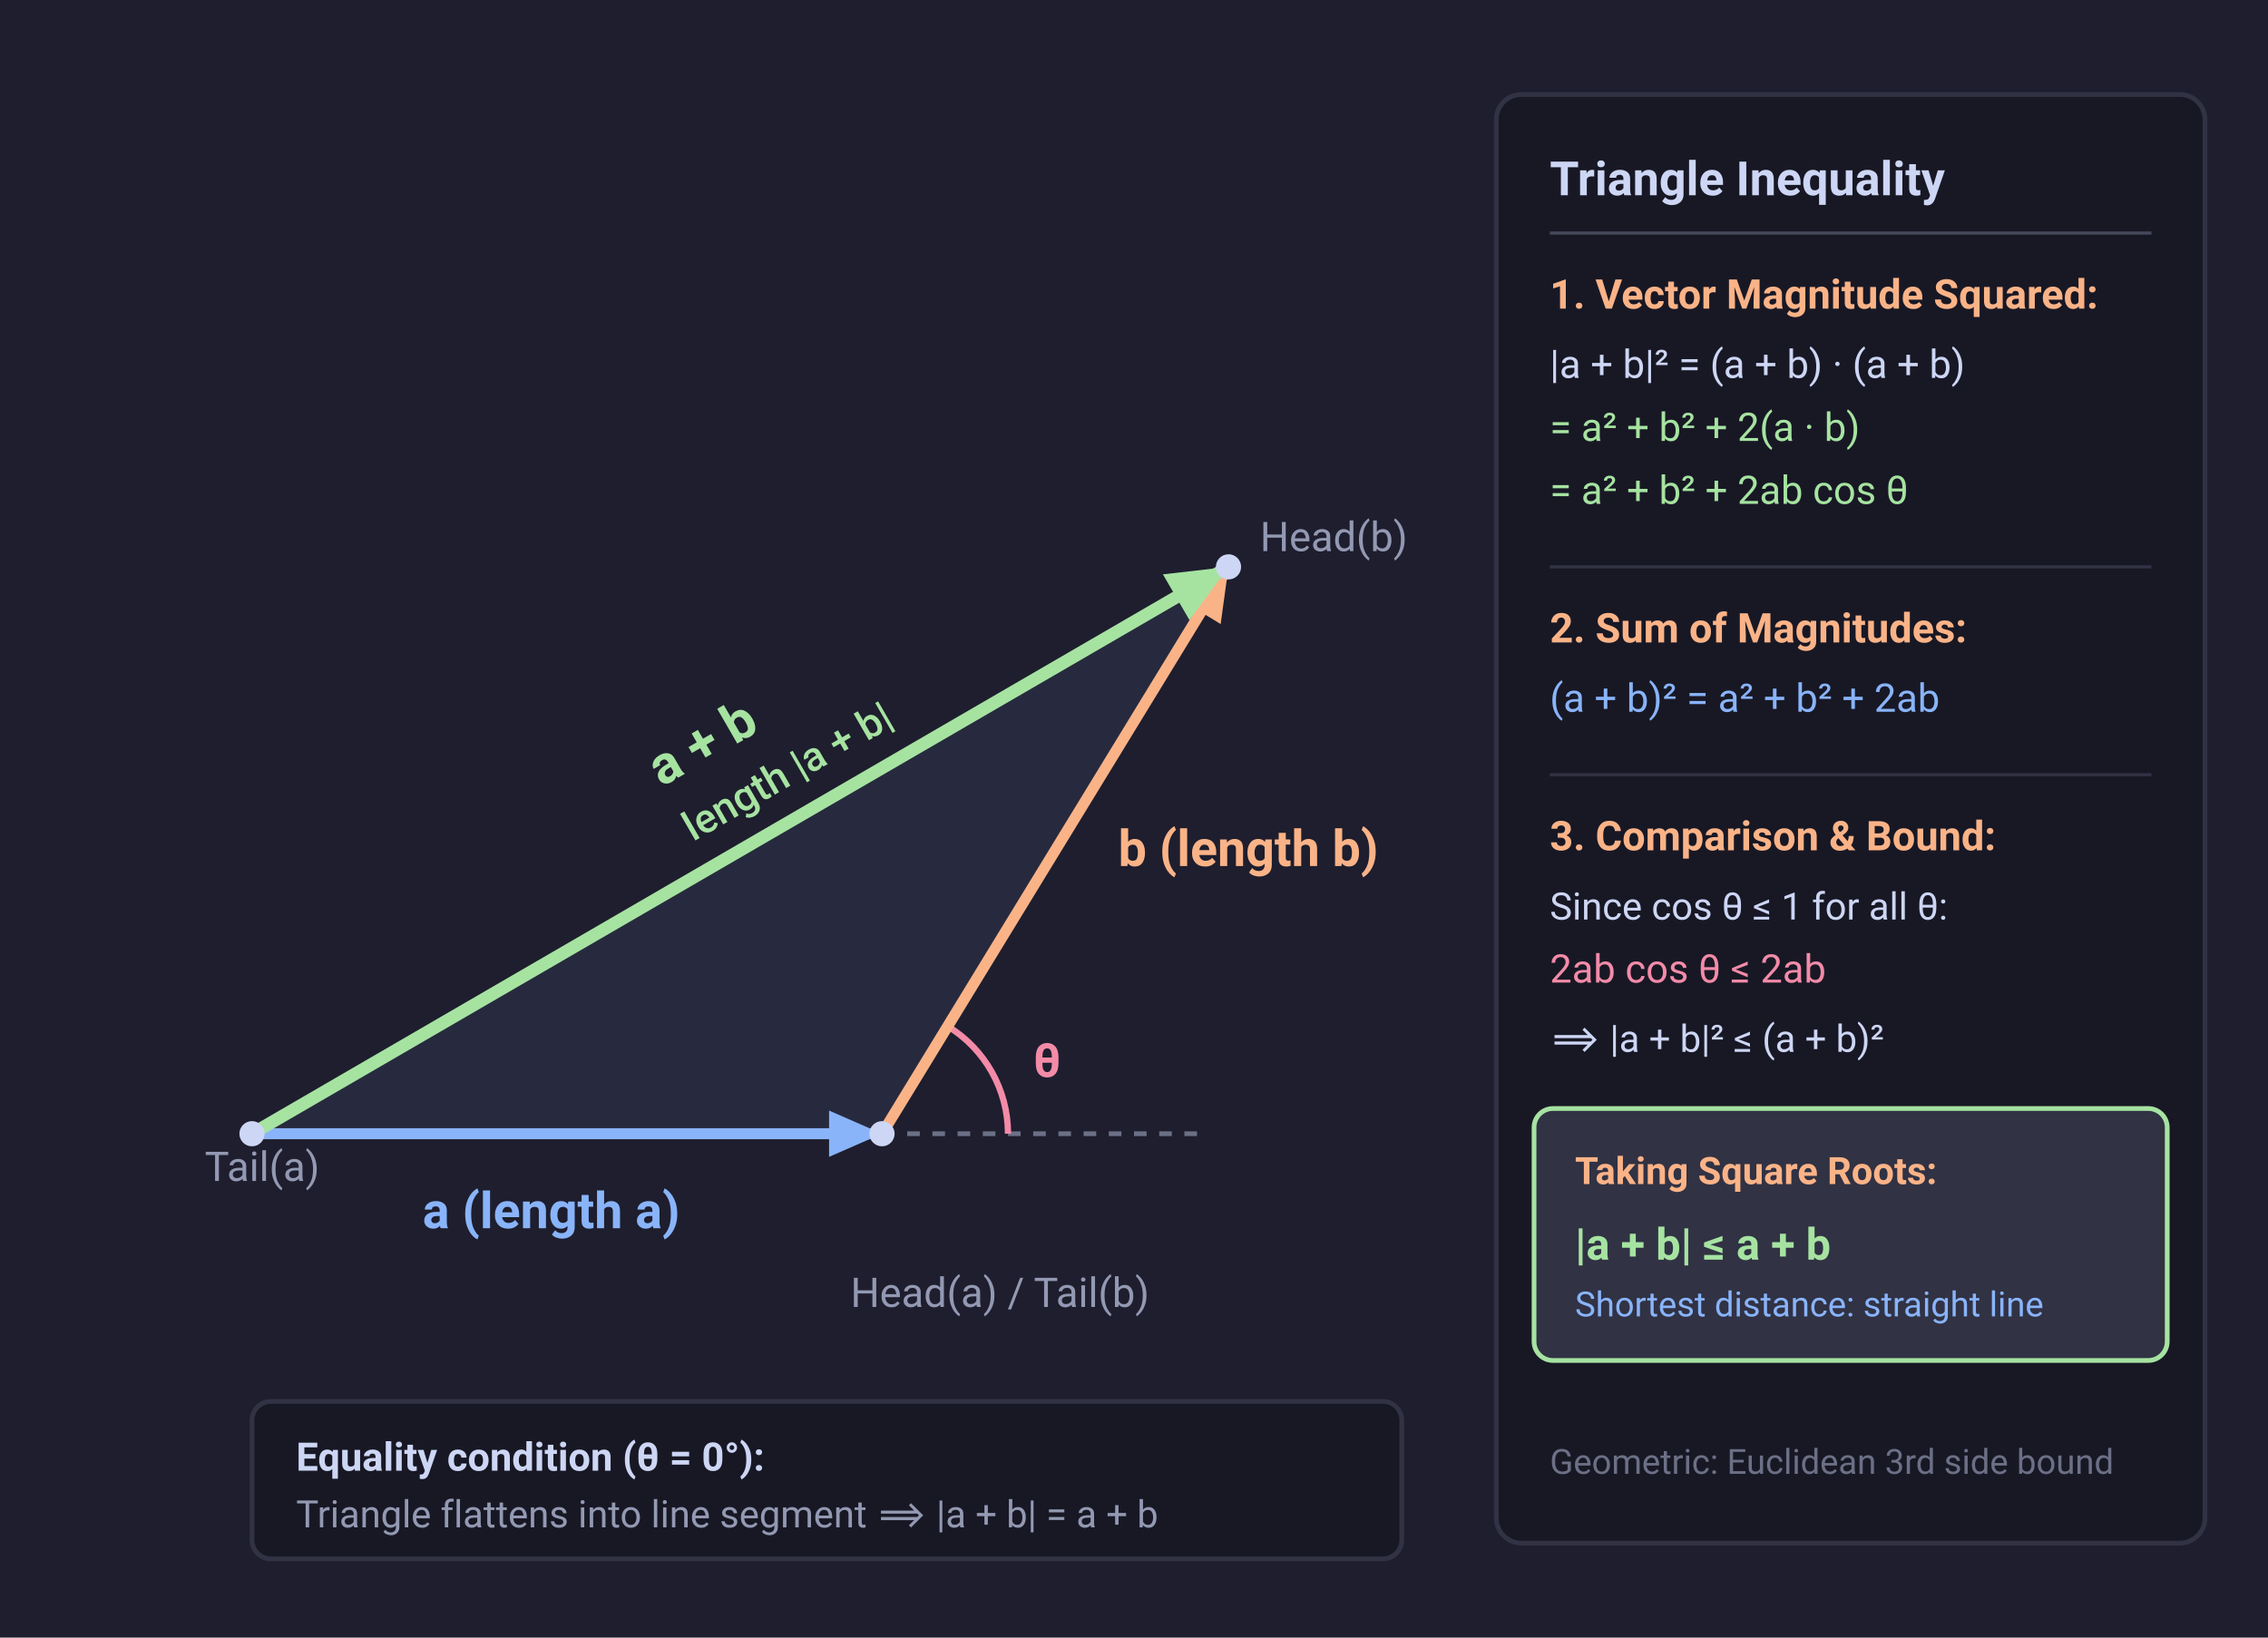
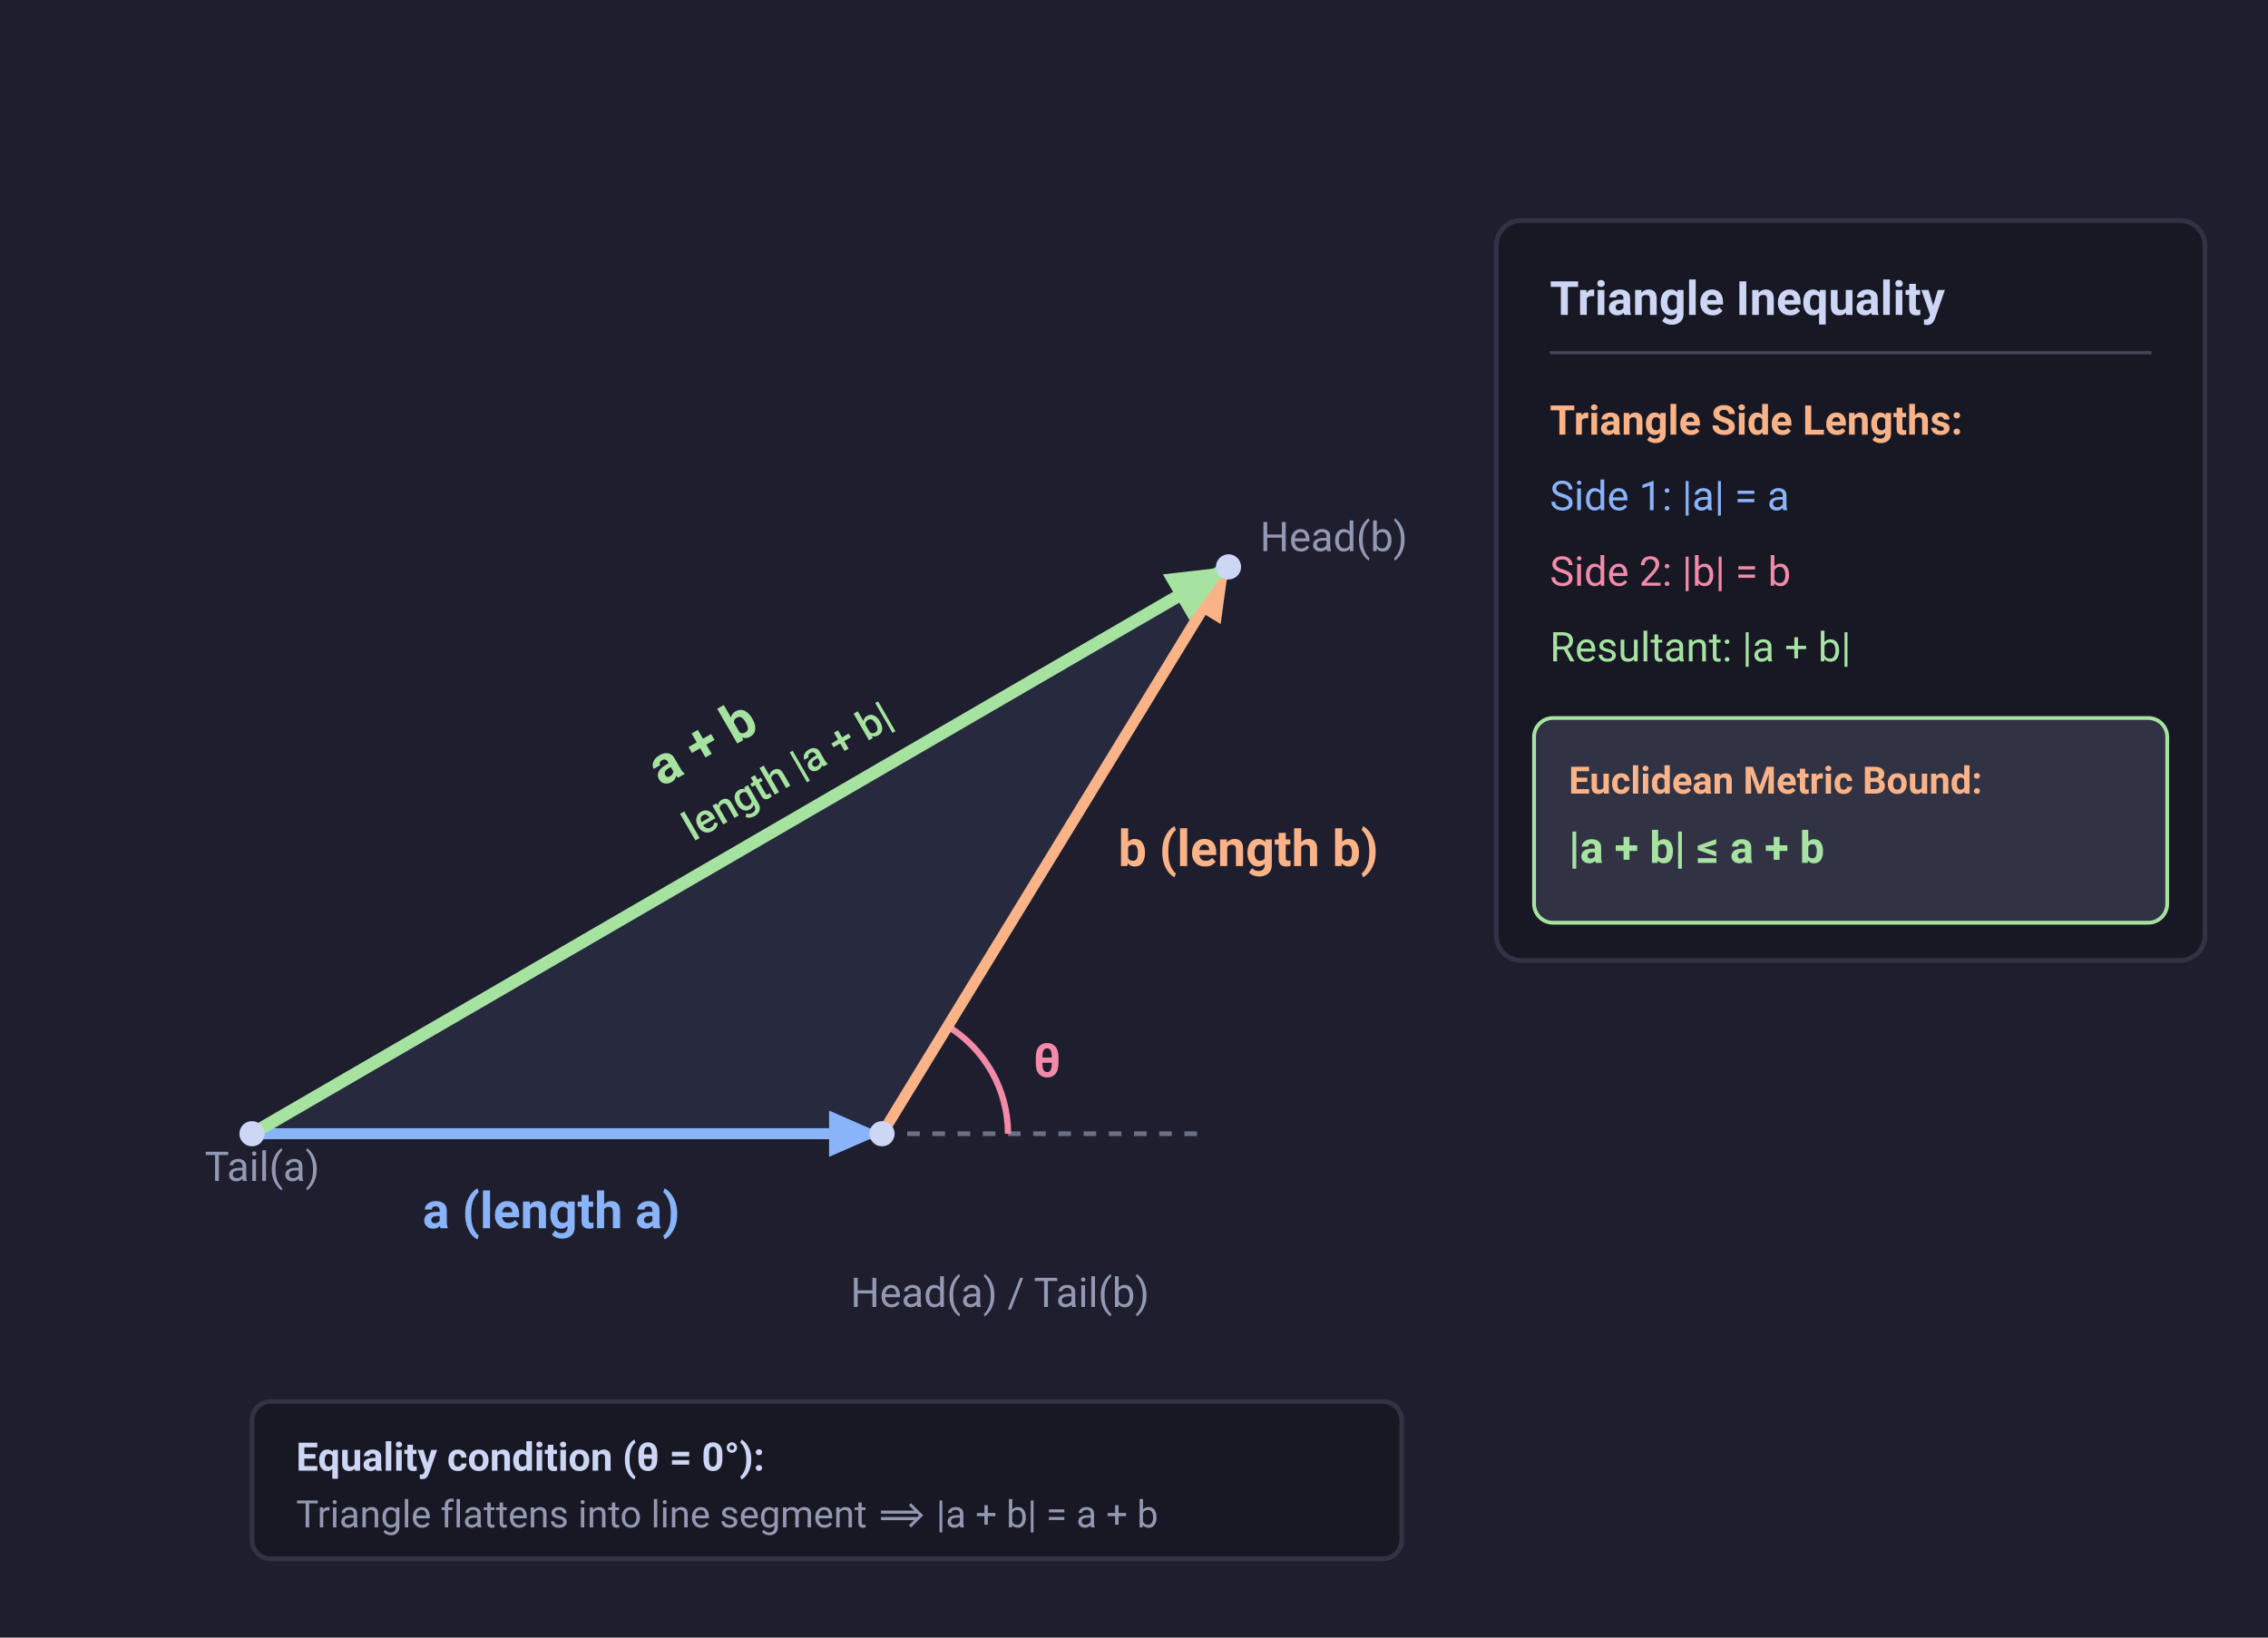
<svg xmlns="http://www.w3.org/2000/svg" viewBox="0 0 720 520" width="720" height="520">
  <defs>
    <marker id="arrow-blue" viewBox="0 0 10 10" refX="8" refY="5" markerWidth="6" markerHeight="6" orient="auto-start-reverse">
      <path d="M 0 1.5 L 8 5 L 0 8.5 z" fill="#89b4fa" />
    </marker>
    <marker id="arrow-orange" viewBox="0 0 10 10" refX="8" refY="5" markerWidth="6" markerHeight="6" orient="auto-start-reverse">
      <path d="M 0 1.5 L 8 5 L 0 8.5 z" fill="#fab387" />
    </marker>
    <marker id="arrow-green" viewBox="0 0 10 10" refX="8" refY="5" markerWidth="6" markerHeight="6" orient="auto-start-reverse">
      <path d="M 0 1.5 L 8 5 L 0 8.5 z" fill="#a6e3a1" />
    </marker>
    <marker id="arrow-muted" viewBox="0 0 10 10" refX="8" refY="5" markerWidth="5" markerHeight="5" orient="auto-start-reverse">
      <path d="M 0 1.5 L 8 5 L 0 8.5 z" fill="#6c7086" />
    </marker>
  </defs>
  <rect width="720" height="520" fill="#1e1e2e" />
  <polygon points="80,360 280,360 390,180" fill="#89b4fa" fill-opacity="0.08" stroke="#45475a" stroke-width="1" stroke-dasharray="3 3" />
  <line x1="280" y1="360" x2="380" y2="360" stroke="#6c7086" stroke-width="1.5" stroke-dasharray="4 4" />
  <path d="M 320 360 A 40 40 0 0 0 300.9 325.9" fill="none" stroke="#f38ba8" stroke-width="2" />
  <text x="328" y="342" fill="#f38ba8" font-family="-apple-system, BlinkMacSystemFont, 'Segoe UI', Roboto, sans-serif" font-size="15" font-weight="600">θ</text>
  <line x1="80" y1="360" x2="280" y2="360" stroke="#89b4fa" stroke-width="3.5" marker-end="url(#arrow-blue)" />
  <text x="175" y="390" fill="#89b4fa" font-family="-apple-system, BlinkMacSystemFont, 'Segoe UI', Roboto, sans-serif" font-size="16" font-weight="700" text-anchor="middle">a (length a)</text>
  <line x1="280" y1="360" x2="390" y2="180" stroke="#fab387" stroke-width="3.5" marker-end="url(#arrow-orange)" />
  <text x="355" y="275" fill="#fab387" font-family="-apple-system, BlinkMacSystemFont, 'Segoe UI', Roboto, sans-serif" font-size="16" font-weight="700">b (length b)</text>
  <line x1="80" y1="360" x2="390" y2="180" stroke="#a6e3a1" stroke-width="4" marker-end="url(#arrow-green)" />
  <text x="210" y="250" fill="#a6e3a1" font-family="-apple-system, BlinkMacSystemFont, 'Segoe UI', Roboto, sans-serif" font-size="17" font-weight="700" transform="rotate(-30 210 250)">a + b</text>
  <text x="210" y="270" fill="#a6e3a1" font-family="-apple-system, BlinkMacSystemFont, 'Segoe UI', Roboto, sans-serif" font-size="13" font-weight="500" transform="rotate(-30 210 250)">length |a + b|</text>
  <circle cx="80" cy="360" r="4" fill="#cdd6f4" />
  <text x="65" y="375" fill="#9399b2" font-family="-apple-system, BlinkMacSystemFont, 'Segoe UI', Roboto, sans-serif" font-size="13">Tail(a)</text>
  <circle cx="280" cy="360" r="4" fill="#cdd6f4" />
  <text x="270" y="415" fill="#9399b2" font-family="-apple-system, BlinkMacSystemFont, 'Segoe UI', Roboto, sans-serif" font-size="13">Head(a) / Tail(b)</text>
  <circle cx="390" cy="180" r="4" fill="#cdd6f4" />
  <text x="400" y="175" fill="#9399b2" font-family="-apple-system, BlinkMacSystemFont, 'Segoe UI', Roboto, sans-serif" font-size="13">Head(b)</text>
  <g transform="translate(80, 445)">
    <rect x="0" y="0" width="365" height="50" rx="6" fill="#181825" stroke="#313244" stroke-width="1.5" />
    <text x="14" y="22" fill="#cdd6f4" font-family="-apple-system, BlinkMacSystemFont, 'Segoe UI', Roboto, sans-serif" font-size="12.5" font-weight="600">Equality condition (θ = 0°):</text>
    <text x="14" y="40" fill="#9399b2" font-family="-apple-system, BlinkMacSystemFont, 'Segoe UI', Roboto, sans-serif" font-size="12">Triangle flattens into line segment ⟹ |a + b| = a + b</text>
  </g>
-   <rect x="475" y="30" width="225" height="460" rx="8" fill="#181825" stroke="#313244" stroke-width="1.5" />
-   <text x="492" y="62" fill="#cdd6f4" font-family="-apple-system, BlinkMacSystemFont, 'Segoe UI', Roboto, sans-serif" font-size="15" font-weight="700">Triangle Inequality</text>
-   <line x1="492" y1="74" x2="683" y2="74" stroke="#45475a" stroke-width="1" />
-   <text x="492" y="98" fill="#fab387" font-family="-apple-system, BlinkMacSystemFont, 'Segoe UI', Roboto, sans-serif" font-size="13" font-weight="600">1. Vector Magnitude Squared:</text>
-   <text x="492" y="120" fill="#cdd6f4" font-family="-apple-system, BlinkMacSystemFont, 'Segoe UI', Roboto, sans-serif" font-size="12.5">|a + b|² = (a + b) · (a + b)</text>
-   <text x="492" y="140" fill="#a6e3a1" font-family="-apple-system, BlinkMacSystemFont, 'Segoe UI', Roboto, sans-serif" font-size="12.5">= a² + b² + 2(a · b)</text>
-   <text x="492" y="160" fill="#a6e3a1" font-family="-apple-system, BlinkMacSystemFont, 'Segoe UI', Roboto, sans-serif" font-size="12.5">= a² + b² + 2ab cos θ</text>
-   <line x1="492" y1="180" x2="683" y2="180" stroke="#313244" stroke-width="1" />
-   <text x="492" y="204" fill="#fab387" font-family="-apple-system, BlinkMacSystemFont, 'Segoe UI', Roboto, sans-serif" font-size="13" font-weight="600">2. Sum of Magnitudes:</text>
-   <text x="492" y="226" fill="#89b4fa" font-family="-apple-system, BlinkMacSystemFont, 'Segoe UI', Roboto, sans-serif" font-size="12.5">(a + b)² = a² + b² + 2ab</text>
-   <line x1="492" y1="246" x2="683" y2="246" stroke="#313244" stroke-width="1" />
-   <text x="492" y="270" fill="#fab387" font-family="-apple-system, BlinkMacSystemFont, 'Segoe UI', Roboto, sans-serif" font-size="13" font-weight="600">3. Comparison &amp; Bound:</text>
-   <text x="492" y="292" fill="#cdd6f4" font-family="-apple-system, BlinkMacSystemFont, 'Segoe UI', Roboto, sans-serif" font-size="12">Since cos θ ≤ 1 for all θ:</text>
-   <text x="492" y="312" fill="#f38ba8" font-family="-apple-system, BlinkMacSystemFont, 'Segoe UI', Roboto, sans-serif" font-size="12.5">2ab cos θ ≤ 2ab</text>
-   <text x="492" y="334" fill="#cdd6f4" font-family="-apple-system, BlinkMacSystemFont, 'Segoe UI', Roboto, sans-serif" font-size="12">⟹ |a + b|² ≤ (a + b)²</text>
-   <rect x="487" y="352" width="201" height="80" rx="6" fill="#313244" stroke="#a6e3a1" stroke-width="1.5" />
-   <text x="500" y="376" fill="#fab387" font-family="-apple-system, BlinkMacSystemFont, 'Segoe UI', Roboto, sans-serif" font-size="12" font-weight="600">Taking Square Roots:</text>
-   <text x="500" y="400" fill="#a6e3a1" font-family="-apple-system, BlinkMacSystemFont, 'Segoe UI', Roboto, sans-serif" font-size="14" font-weight="700">|a + b| ≤ a + b</text>
-   <text x="500" y="418" fill="#89b4fa" font-family="-apple-system, BlinkMacSystemFont, 'Segoe UI', Roboto, sans-serif" font-size="11">Shortest distance: straight line</text>
-   <text x="492" y="468" fill="#6c7086" font-family="-apple-system, BlinkMacSystemFont, 'Segoe UI', Roboto, sans-serif" font-size="11">Geometric: Euclidean 3rd side bound</text>
+   <rect x="475" y="70" width="225" height="235" rx="8" fill="#181825" stroke="#313244" stroke-width="1.5" />
+   <text x="492" y="100" fill="#cdd6f4" font-family="-apple-system, BlinkMacSystemFont, 'Segoe UI', Roboto, sans-serif" font-size="15" font-weight="700">Triangle Inequality</text>
+   <line x1="492" y1="112" x2="683" y2="112" stroke="#45475a" stroke-width="1" />
+   <text x="492" y="138" fill="#fab387" font-family="-apple-system, BlinkMacSystemFont, 'Segoe UI', Roboto, sans-serif" font-size="13" font-weight="600">Triangle Side Lengths:</text>
+   <text x="492" y="162" fill="#89b4fa" font-family="-apple-system, BlinkMacSystemFont, 'Segoe UI', Roboto, sans-serif" font-size="13">Side 1: |a| = a</text>
+   <text x="492" y="186" fill="#f38ba8" font-family="-apple-system, BlinkMacSystemFont, 'Segoe UI', Roboto, sans-serif" font-size="13">Side 2: |b| = b</text>
+   <text x="492" y="210" fill="#a6e3a1" font-family="-apple-system, BlinkMacSystemFont, 'Segoe UI', Roboto, sans-serif" font-size="13">Resultant: |a + b|</text>
+   <rect x="487" y="228" width="201" height="65" rx="6" fill="#313244" stroke="#a6e3a1" stroke-width="1.2" />
+   <text x="498" y="252" fill="#fab387" font-family="-apple-system, BlinkMacSystemFont, 'Segoe UI', Roboto, sans-serif" font-size="12" font-weight="600">Euclidean Metric Bound:</text>
+   <text x="498" y="274" fill="#a6e3a1" font-family="-apple-system, BlinkMacSystemFont, 'Segoe UI', Roboto, sans-serif" font-size="14" font-weight="700">|a + b| ≤ a + b</text>
</svg>
